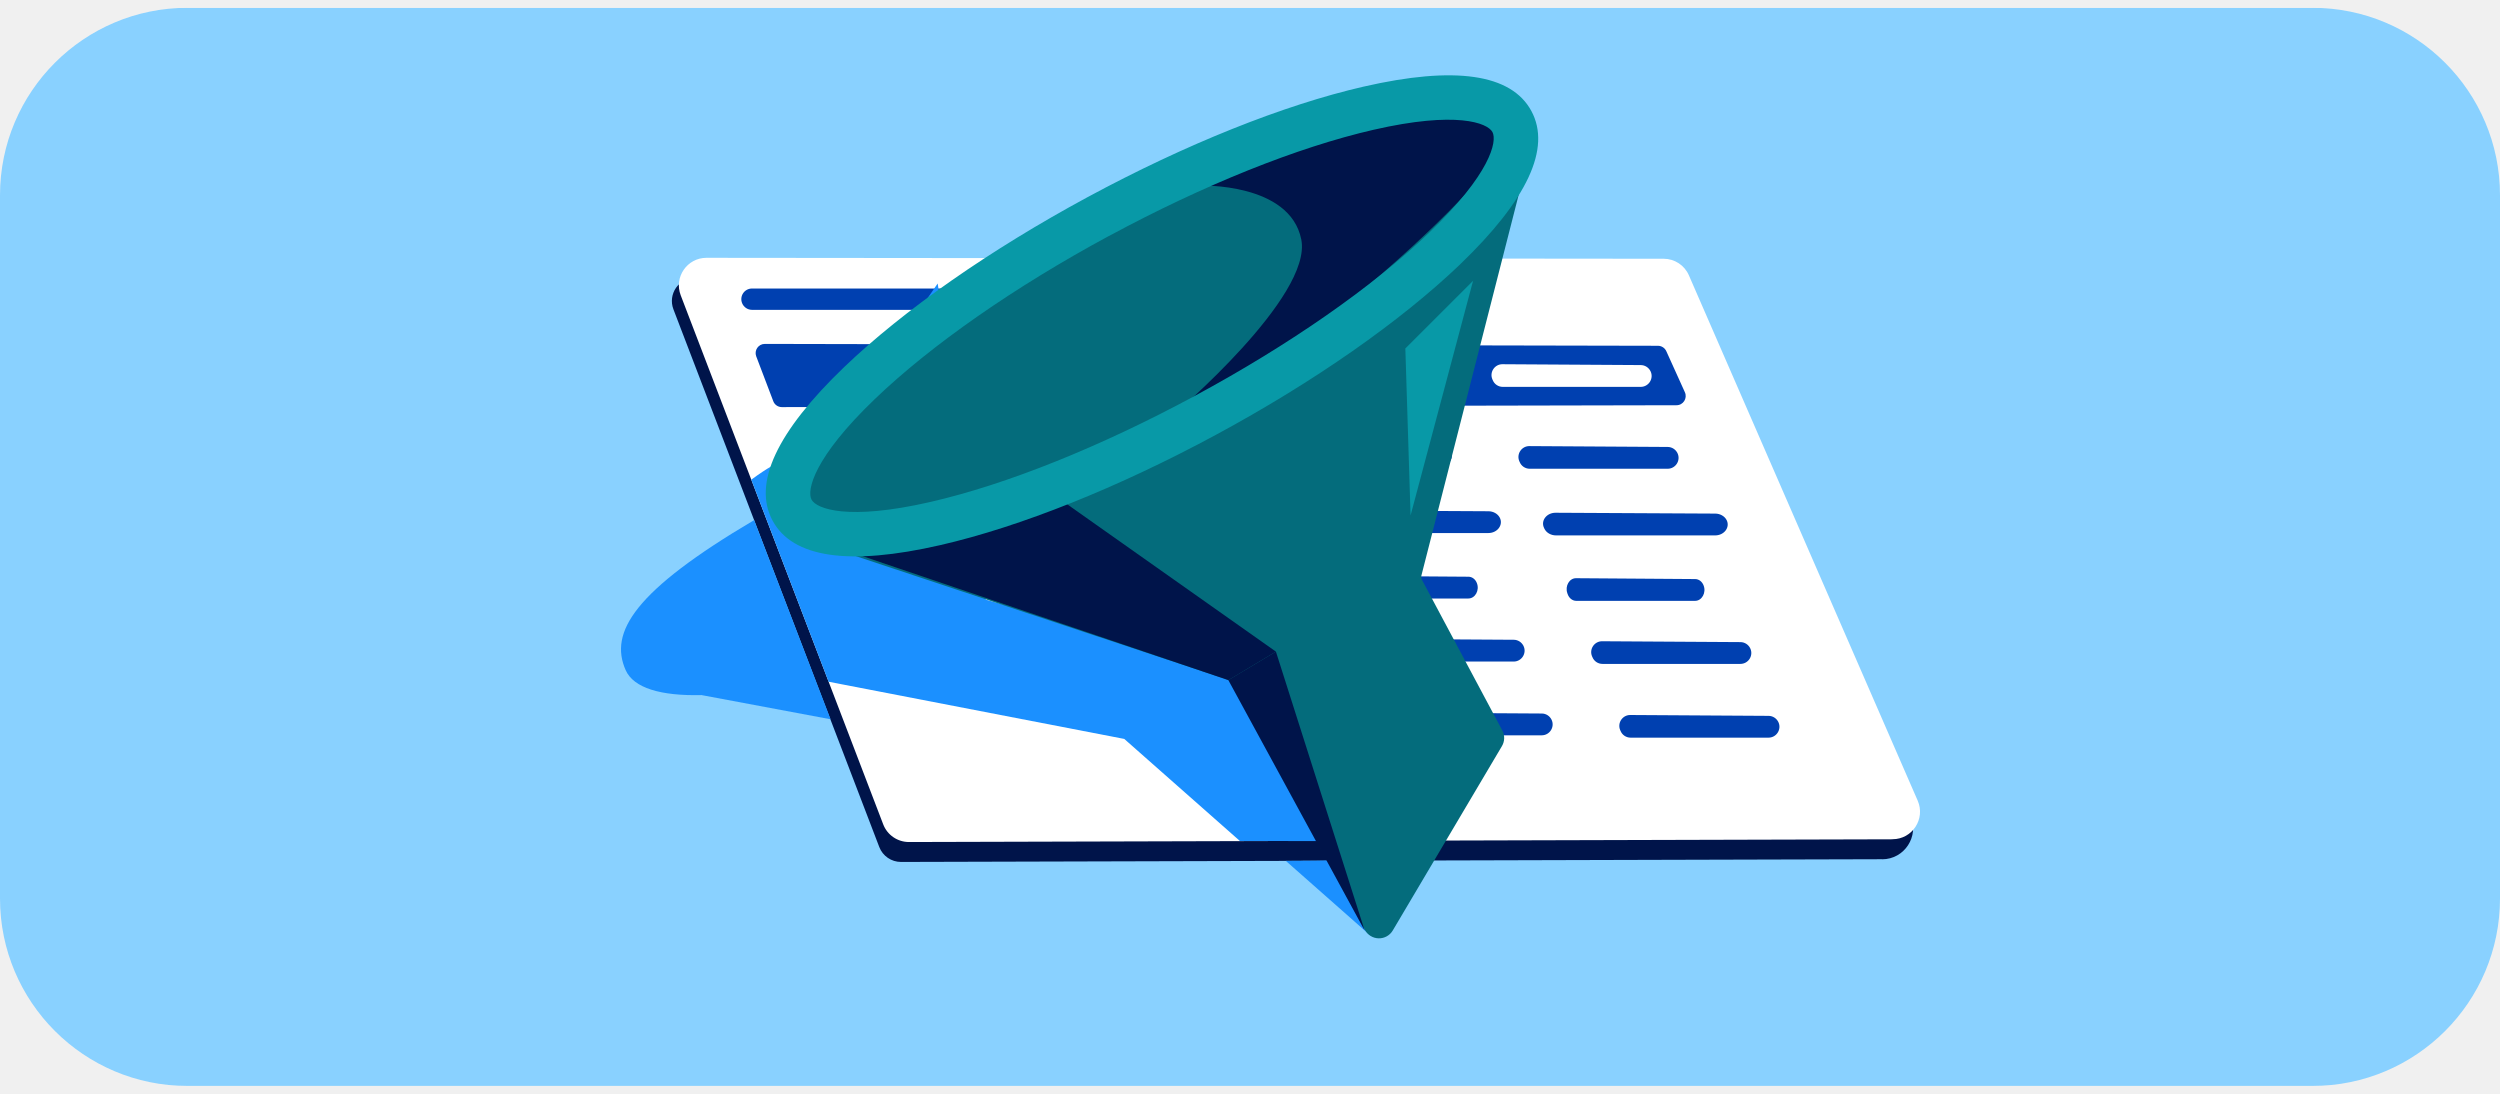
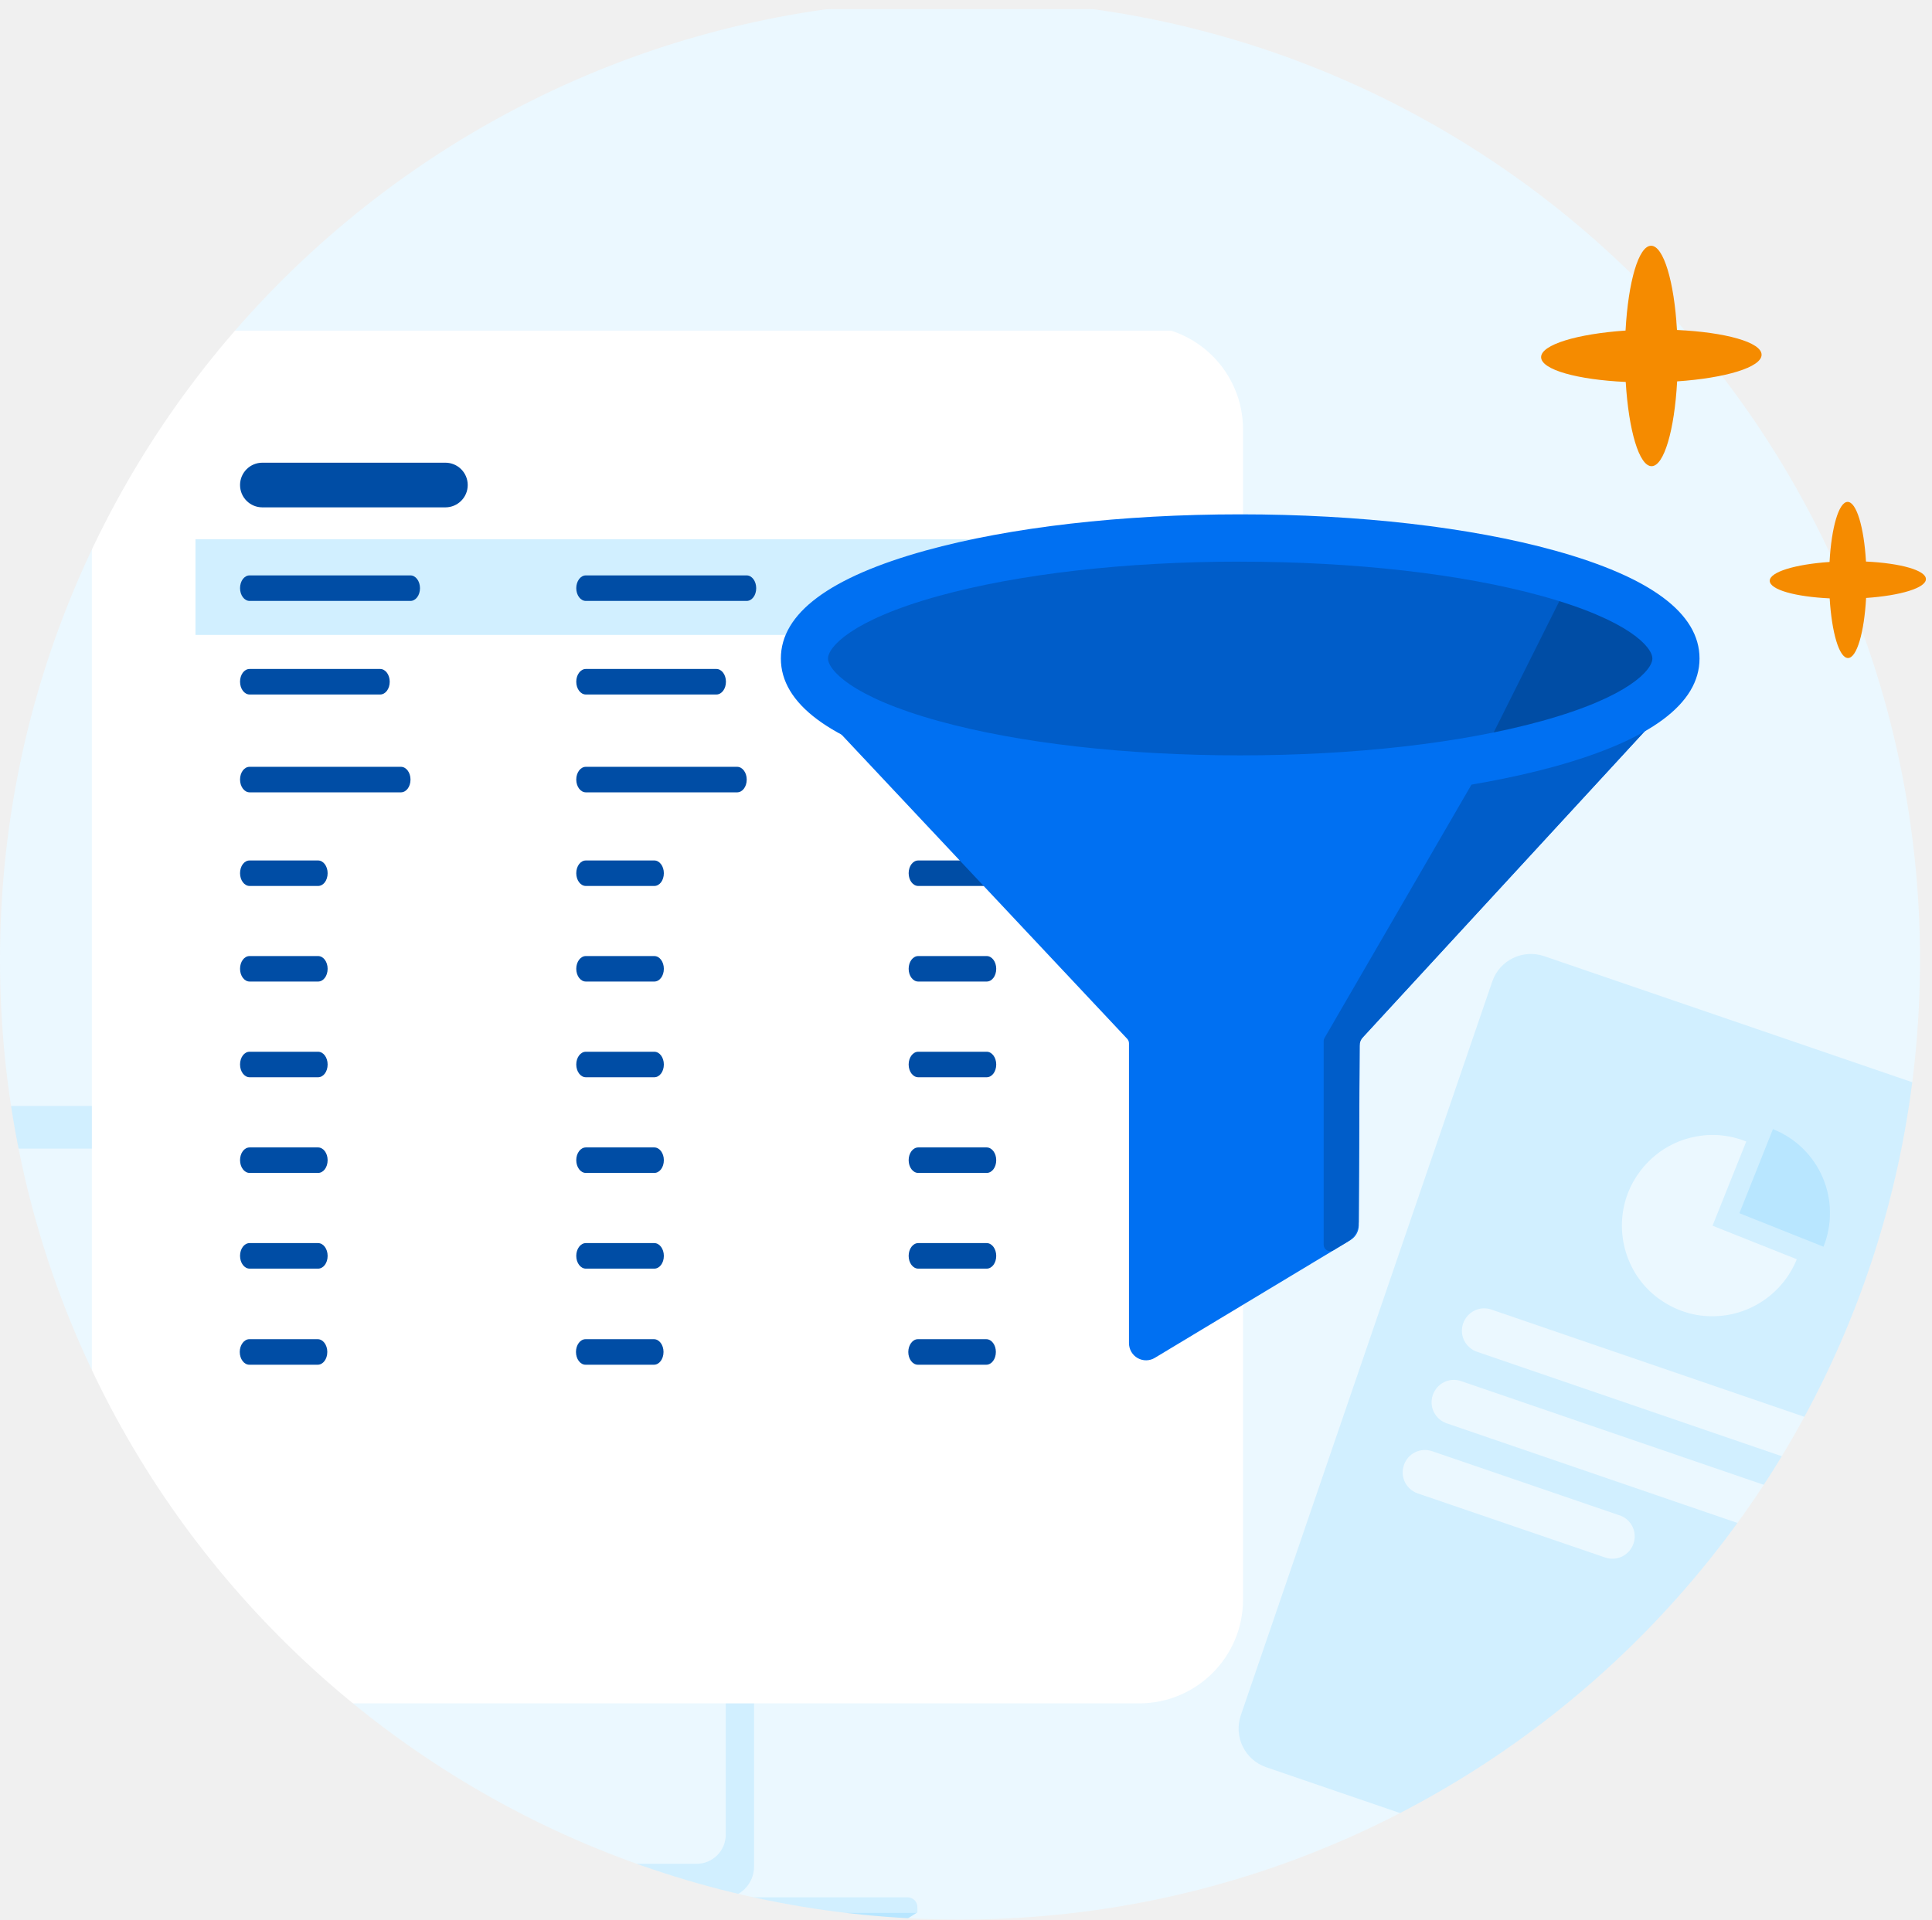
- <svg xmlns="http://www.w3.org/2000/svg" width="160" height="70" viewBox="0 0 160 70" fill="none">
-   <mask id="mask0_4011_81662" style="mask-type:luminance" maskUnits="userSpaceOnUse" x="0" y="0" width="160" height="70">
-     <path d="M160 0.5H0V69.5H160V0.5Z" fill="white" />
+ <svg xmlns="http://www.w3.org/2000/svg" width="161" height="160" viewBox="0 0 161 160" fill="none">
+   <mask id="mask0_2672_44795" style="mask-type:alpha" maskUnits="userSpaceOnUse" x="0" y="0" width="160" height="160">
+     <circle cx="80" cy="80" r="80" fill="#EBF8FF" />
  </mask>
-   <g mask="url(#mask0_4011_81662)">
-     <path d="M148 0.5H12C5.373 0.5 0 5.873 0 12.5V57.5C0 64.127 5.373 69.5 12 69.5H148C154.627 69.5 160 64.127 160 57.5V12.5C160 5.873 154.627 0.5 148 0.5Z" fill="#89D1FF" />
-     <path d="M120.454 54.99L57.664 55.165C57.049 55.165 56.494 54.785 56.274 54.21L43.099 19.795C42.729 18.82 43.444 17.78 44.489 17.78L107.309 17.845L122.274 52.21C122.844 53.525 121.884 54.995 120.454 54.995V54.99Z" fill="#00144A" />
-     <path d="M121.119 53.715L58.174 53.89C57.444 53.89 56.784 53.44 56.524 52.755L43.564 18.895C43.124 17.74 43.974 16.5 45.214 16.5L106.474 16.56C107.174 16.56 107.809 16.975 108.089 17.62L122.734 51.245C123.239 52.41 122.389 53.71 121.124 53.71L121.119 53.715Z" fill="white" />
-     <path d="M107.298 25.935L50.038 26.055C49.794 26.055 49.574 25.905 49.489 25.675L48.398 22.805C48.254 22.42 48.538 22.01 48.949 22.01L106.108 22.13C106.338 22.13 106.548 22.265 106.643 22.475L107.833 25.105C108.008 25.495 107.723 25.935 107.298 25.935Z" fill="#0040B0" />
-     <path d="M105.004 24.76H96.179C95.894 24.76 95.639 24.59 95.534 24.325L95.509 24.27C95.319 23.81 95.664 23.305 96.159 23.31L105.009 23.365C105.279 23.365 105.524 23.525 105.639 23.77C105.854 24.23 105.514 24.76 105.004 24.76Z" fill="white" />
-     <path d="M91.459 24.76H82.633C82.349 24.76 82.094 24.59 81.989 24.325L81.963 24.27C81.773 23.81 82.118 23.305 82.614 23.31L91.463 23.365C91.734 23.365 91.978 23.525 92.094 23.77C92.308 24.23 91.969 24.76 91.459 24.76Z" fill="white" />
-     <path d="M66.449 19.83H48.129C47.849 19.83 47.599 19.66 47.494 19.4C47.314 18.95 47.644 18.465 48.129 18.465H66.449C66.729 18.465 66.979 18.635 67.084 18.895C67.264 19.345 66.934 19.83 66.449 19.83Z" fill="#0040B0" />
-     <path d="M106.728 30H97.903C97.618 30 97.363 29.83 97.258 29.565L97.233 29.51C97.043 29.05 97.388 28.545 97.883 28.55L106.733 28.605C107.003 28.605 107.248 28.765 107.363 29.01C107.578 29.47 107.238 30 106.728 30Z" fill="#0040B0" />
-     <path d="M109.769 34.266H99.584C99.259 34.266 98.964 34.096 98.839 33.831L98.814 33.776C98.599 33.316 98.989 32.81 99.564 32.816L109.774 32.87C110.084 32.87 110.369 33.031 110.499 33.276C110.744 33.736 110.354 34.266 109.769 34.266Z" fill="#0040B0" />
-     <path d="M108.484 38.455H100.884C100.639 38.455 100.419 38.285 100.329 38.02L100.309 37.965C100.149 37.505 100.439 37 100.869 37.005L108.489 37.06C108.724 37.06 108.934 37.22 109.029 37.465C109.214 37.925 108.924 38.455 108.484 38.455Z" fill="#0040B0" />
-     <path d="M111.384 42.49H102.559C102.274 42.49 102.019 42.32 101.914 42.055L101.889 42C101.699 41.54 102.044 41.035 102.539 41.04L111.389 41.095C111.659 41.095 111.904 41.255 112.019 41.5C112.234 41.96 111.894 42.49 111.384 42.49Z" fill="#0040B0" />
-     <path d="M113.184 47.21H104.359C104.074 47.21 103.819 47.04 103.714 46.775L103.689 46.72C103.499 46.26 103.844 45.755 104.339 45.76L113.189 45.815C113.459 45.815 113.704 45.975 113.819 46.22C114.034 46.68 113.694 47.21 113.184 47.21Z" fill="#0040B0" />
-     <path d="M92.219 29.849H83.394C83.109 29.849 82.854 29.68 82.749 29.415L82.724 29.359C82.534 28.899 82.879 28.395 83.374 28.399L92.224 28.454C92.494 28.454 92.739 28.614 92.854 28.859C93.069 29.32 92.729 29.849 92.219 29.849Z" fill="#0040B0" />
-     <path d="M95.253 34.115H85.068C84.743 34.115 84.448 33.945 84.323 33.68L84.298 33.625C84.083 33.165 84.473 32.66 85.048 32.665L95.258 32.72C95.568 32.72 95.853 32.88 95.983 33.125C96.228 33.585 95.838 34.115 95.253 34.115Z" fill="#0040B0" />
-     <path d="M93.974 38.304H86.374C86.129 38.304 85.909 38.135 85.819 37.87L85.799 37.815C85.639 37.355 85.929 36.849 86.359 36.855L93.979 36.91C94.214 36.91 94.424 37.069 94.519 37.315C94.704 37.775 94.414 38.304 93.974 38.304Z" fill="#0040B0" />
-     <path d="M96.874 42.34H88.049C87.764 42.34 87.509 42.17 87.404 41.905L87.379 41.85C87.189 41.39 87.534 40.885 88.029 40.89L96.879 40.945C97.149 40.945 97.394 41.105 97.509 41.35C97.724 41.81 97.384 42.34 96.874 42.34Z" fill="#0040B0" />
-     <path d="M98.669 47.06H89.844C89.559 47.06 89.304 46.89 89.199 46.625L89.174 46.57C88.984 46.11 89.329 45.605 89.824 45.61L98.674 45.665C98.944 45.665 99.189 45.825 99.304 46.07C99.519 46.53 99.179 47.06 98.669 47.06Z" fill="#0040B0" />
-     <path d="M84.587 53.829L82.324 43.795L63.095 38.381L63.007 37.803C63.671 37.526 64.338 37.242 65.01 36.944C78.088 31.163 87.5 23.786 86.033 20.467C84.613 17.256 73.526 19.021 60.961 24.377L60.011 18.144L53.144 28.113C49.988 29.798 50.355 29.041 48.082 30.699L53.03 43.631L71.953 47.291L79.351 53.822" fill="#1B90FF" />
-     <path d="M82.292 55.096L87.711 59.88L86.014 55.035C84.101 55.097 84.205 55.08 82.292 55.096Z" fill="#1B90FF" />
-     <path d="M48.264 33.288C40.574 37.827 38.973 40.47 40.042 42.888C40.55 44.036 42.295 44.547 44.9 44.486L53.158 46.033" fill="#1B90FF" />
-     <path d="M54.567 35.523L78.59 43.507C78.685 43.539 78.765 43.607 78.812 43.696L87.352 59.512C87.438 59.673 87.565 59.807 87.72 59.902C87.875 59.998 88.053 60.05 88.235 60.053C88.417 60.057 88.597 60.012 88.755 59.923C88.914 59.834 89.046 59.705 89.138 59.548L96.123 47.753C96.213 47.601 96.263 47.429 96.267 47.252C96.27 47.075 96.229 46.901 96.145 46.745L91.006 37.112C90.96 37.025 90.947 36.923 90.971 36.828L97.436 11.527L54.567 35.523Z" fill="#046C7C" />
-     <path d="M77.159 26.573C89.881 19.705 98.657 11.29 96.761 7.778C94.865 4.267 83.015 6.988 70.293 13.856C57.572 20.725 48.795 29.14 50.692 32.651C52.588 36.163 64.438 33.442 77.159 26.573Z" fill="#046C7C" />
-     <path d="M78.615 43.529L54.672 35.413L67.861 31.964L81.657 41.703L78.615 43.529Z" fill="#00144A" />
-     <path d="M96.764 7.785C95.907 6.197 79.629 9.239 76.789 11.877C76.789 11.877 82.551 11.674 83.282 15.326C84.012 18.978 75.166 26.486 75.166 26.486C80.847 25.065 97.958 9.996 96.764 7.785Z" fill="#00144A" />
-     <path d="M77.833 27.821C71.572 31.202 65.304 33.71 60.186 34.886C54.343 36.227 50.731 35.703 49.446 33.324C48.162 30.945 49.705 27.639 54.032 23.488C57.824 19.854 63.359 15.99 69.62 12.609C75.881 9.229 82.157 6.717 87.269 5.544C93.112 4.203 96.724 4.727 98.008 7.105C99.292 9.482 97.75 12.791 93.423 16.942C89.629 20.571 84.096 24.44 77.833 27.821ZM70.967 15.104C64.924 18.367 59.605 22.072 55.993 25.535C52.067 29.3 51.622 31.391 51.939 31.978C52.255 32.564 54.249 33.341 59.55 32.124C64.427 31.004 70.448 28.587 76.486 25.326C82.525 22.066 87.848 18.359 91.462 14.895C95.387 11.13 95.833 9.039 95.516 8.451C95.198 7.863 93.205 7.09 87.905 8.306C83.026 9.427 77.013 11.844 70.969 15.107L70.967 15.104Z" fill="#0899A7" />
-     <path d="M81.658 41.702L78.614 43.528L87.339 59.557L81.658 41.702Z" fill="#00144A" />
-     <path d="M89.942 22.301L90.276 32.991L94.276 17.972L89.942 22.301Z" fill="#0899A7" />
+   <g mask="url(#mask0_2672_44795)">
+     <path d="M178.026 0.766H-44.821C-46.273 0.764 -47.712 1.063 -49.054 1.646C-50.396 2.229 -51.616 3.084 -52.644 4.162C-53.671 5.24 -54.487 6.52 -55.043 7.929C-55.599 9.337 -55.885 10.848 -55.885 12.373V149.913C-55.885 152.994 -54.719 155.95 -52.645 158.128C-50.569 160.307 -47.755 161.531 -44.821 161.531H178.026C180.961 161.531 183.775 160.307 185.85 158.128C187.925 155.95 189.091 152.994 189.091 149.913V12.373C189.091 10.848 188.805 9.337 188.248 7.929C187.692 6.52 186.877 5.24 185.849 4.162C184.822 3.084 183.602 2.229 182.26 1.646C180.917 1.063 179.479 0.764 178.026 0.766Z" fill="#EBF8FF" />
+     <path d="M60.222 92.182H-33.466C-34.91 92.182 -36.08 93.354 -36.08 94.801V155.585C-36.08 157.032 -34.91 158.204 -33.466 158.204H60.222C61.666 158.204 62.837 157.032 62.837 155.585V94.801C62.837 93.354 61.666 92.182 60.222 92.182Z" fill="#D1EFFF" />
+     <path d="M58.053 95.739H-31.427C-32.767 95.739 -33.853 96.828 -33.853 98.17V152.919C-33.853 154.262 -32.767 155.35 -31.427 155.35H58.053C59.393 155.35 60.479 154.262 60.479 152.919V98.17C60.479 96.828 59.393 95.739 58.053 95.739Z" fill="#EBF8FF" />
+     <path d="M76.449 159.413H-46.709L-43.617 160.67C-43.422 160.749 -43.214 160.79 -43.004 160.792L73.285 161.082C73.592 161.083 73.893 160.998 74.153 160.836L76.447 159.404L76.449 159.413Z" fill="#B8E6FF" />
+     <path d="M76.449 158.961C76.449 158.743 76.362 158.534 76.208 158.381C76.054 158.227 75.845 158.141 75.628 158.141H-45.887C-46.105 158.141 -46.313 158.227 -46.467 158.381C-46.621 158.534 -46.708 158.743 -46.709 158.961V159.413H76.449V158.961Z" fill="#D1EFFF" />
+     <path d="M7.705 158.115H21.908V158.405C21.908 158.712 21.786 159.007 21.57 159.224C21.352 159.442 21.058 159.564 20.752 159.564H8.854C8.547 159.564 8.253 159.442 8.036 159.224C7.819 159.007 7.697 158.712 7.697 158.405V158.115H7.705Z" fill="#9EDDFF" />
+     <path d="M13.559 94.508C13.908 94.508 14.192 94.224 14.192 93.874C14.192 93.523 13.908 93.239 13.559 93.239C13.209 93.239 12.925 93.523 12.925 93.874C12.925 94.224 13.209 94.508 13.559 94.508Z" fill="#B8E6FF" />
+     <path d="M170.718 94.097L128.68 79.697C126.895 79.091 124.958 80.034 124.352 81.819L103.4 142.973C102.794 144.758 103.737 146.695 105.523 147.302L147.56 161.702C149.346 162.308 151.283 161.365 151.889 159.579L172.84 98.426C173.447 96.641 172.504 94.704 170.718 94.097Z" fill="#D1EFFF" />
+     <path d="M145.506 95.141C144.125 94.585 142.592 94.45 141.144 94.77C139.678 95.073 138.348 95.814 137.304 96.892C136.259 97.97 135.552 99.317 135.283 100.783C135.013 102.248 135.182 103.764 135.771 105.145C136.36 106.526 137.337 107.688 138.6 108.496C139.847 109.305 141.312 109.743 142.811 109.709C144.31 109.692 145.758 109.221 146.988 108.378C148.217 107.536 149.177 106.341 149.733 104.959L142.71 102.164L145.523 95.141H145.506Z" fill="#EBF8FF" />
+     <path d="M147.745 94.114L144.95 101.121L151.956 103.916C152.327 102.99 152.512 102.013 152.495 101.02C152.495 100.026 152.276 99.049 151.889 98.139C151.501 97.23 150.929 96.405 150.221 95.714C149.514 95.024 148.672 94.485 147.745 94.114Z" fill="#B8E6FF" />
+     <path d="M153.573 119.192L124.284 109.154C123.308 108.817 122.263 109.339 121.927 110.316C121.59 111.293 122.112 112.337 123.089 112.674L152.377 122.712C153.354 123.049 154.398 122.527 154.735 121.55C155.072 120.573 154.55 119.529 153.573 119.192Z" fill="#EBF8FF" />
+     <path d="M151.047 125.154L121.758 115.116C120.781 114.779 119.737 115.301 119.4 116.278C119.063 117.255 119.585 118.299 120.562 118.636L149.851 128.674C150.828 129.011 151.889 128.489 152.209 127.512C152.545 126.535 152.023 125.491 151.047 125.154Z" fill="#EBF8FF" />
+     <path d="M134.946 126.3L119.35 120.961C118.373 120.624 117.312 121.146 116.992 122.123C116.655 123.1 117.177 124.144 118.154 124.481L133.767 129.82C134.744 130.157 135.788 129.634 136.125 128.658C136.461 127.681 135.939 126.637 134.963 126.3H134.946Z" fill="#EBF8FF" />
+     <g clip-path="url(#clip0_2672_44795)">
+       <path d="M94.934 27.144H16.078C11.299 27.144 7.426 31.017 7.426 35.795V133.324C7.426 138.103 11.299 141.976 16.078 141.976H94.934C99.712 141.976 103.586 138.103 103.586 133.324V35.795C103.586 31.017 99.712 27.144 94.934 27.144Z" fill="white" />
+       <path fill-rule="evenodd" clip-rule="evenodd" d="M16.291 36.441C16.291 36.048 16.399 35.732 16.531 35.732H93.982C94.114 35.732 94.222 36.033 94.222 36.441V132.682C94.222 133.075 94.114 133.391 93.982 133.391H16.531C16.399 133.391 16.291 133.09 16.291 132.682V36.441Z" fill="white" />
+       <path d="M94.228 44.945H16.291V52.922H94.228V44.945Z" fill="#D1EFFF" />
+       <path d="M20.802 47.96H34.203C34.642 47.96 34.999 48.437 34.999 49.026C34.999 49.626 34.642 50.088 34.203 50.088H20.802C20.361 50.088 20.004 49.611 20.004 49.026C20.004 48.437 20.349 47.96 20.802 47.96Z" fill="#004DA5" />
+       <path d="M20.802 55.759H31.682C32.12 55.759 32.477 56.236 32.477 56.822C32.477 57.422 32.12 57.887 31.682 57.887H20.802C20.361 57.887 20.004 57.41 20.004 56.822C20.004 56.236 20.349 55.759 20.802 55.759Z" fill="#004DA5" />
+       <path d="M20.802 63.915H33.411C33.852 63.915 34.209 64.392 34.209 64.978C34.209 65.578 33.852 66.043 33.411 66.043H20.802C20.361 66.043 20.004 65.566 20.004 64.978C20.004 64.389 20.349 63.915 20.802 63.915Z" fill="#004DA5" />
+       <path d="M20.802 71.721H26.506C26.948 71.721 27.302 72.198 27.302 72.783C27.302 73.384 26.948 73.846 26.506 73.846H20.802C20.361 73.846 20.004 73.372 20.004 72.783C20.004 72.189 20.349 71.721 20.802 71.721Z" fill="#004DA5" />
+       <path d="M20.802 79.688H26.506C26.948 79.688 27.302 80.162 27.302 80.75C27.302 81.351 26.948 81.813 26.506 81.813H20.802C20.361 81.813 20.004 81.339 20.004 80.75C20.004 80.162 20.349 79.688 20.802 79.688Z" fill="#004DA5" />
+       <path d="M20.802 95.64H26.506C26.948 95.64 27.302 96.114 27.302 96.702C27.302 97.303 26.948 97.765 26.506 97.765H20.802C20.361 97.765 20.004 97.288 20.004 96.702C20.004 96.114 20.349 95.64 20.802 95.64Z" fill="#004DA5" />
+       <path d="M20.802 87.664H26.506C26.948 87.664 27.302 88.138 27.302 88.727C27.302 89.327 26.948 89.79 26.506 89.79H20.802C20.361 89.79 20.004 89.315 20.004 88.727C20.004 88.138 20.349 87.664 20.802 87.664Z" fill="#004DA5" />
+       <path d="M20.802 103.613H26.506C26.948 103.613 27.302 104.091 27.302 104.679C27.302 105.279 26.948 105.742 26.506 105.742H20.802C20.361 105.742 20.004 105.264 20.004 104.679C20.004 104.091 20.349 103.613 20.802 103.613Z" fill="#004DA5" />
+       <path d="M20.776 111.623H26.479C26.918 111.623 27.275 112.1 27.275 112.686C27.275 113.286 26.918 113.751 26.479 113.751H20.776C20.337 113.751 19.98 113.274 19.98 112.686C19.98 112.1 20.349 111.623 20.776 111.623Z" fill="#004DA5" />
+       <path d="M48.821 47.96H62.221C62.66 47.96 63.017 48.437 63.017 49.026C63.017 49.626 62.66 50.088 62.221 50.088H48.821C48.379 50.088 48.022 49.611 48.022 49.026C48.022 48.437 48.379 47.96 48.821 47.96Z" fill="#004DA5" />
+       <path d="M48.821 55.759H59.7C60.138 55.759 60.495 56.236 60.495 56.822C60.495 57.422 60.138 57.887 59.7 57.887H48.821C48.379 57.887 48.022 57.41 48.022 56.822C48.022 56.236 48.379 55.759 48.821 55.759Z" fill="#004DA5" />
+       <path d="M48.821 63.915H61.429C61.87 63.915 62.227 64.392 62.227 64.978C62.227 65.578 61.87 66.043 61.429 66.043H48.821C48.379 66.043 48.022 65.566 48.022 64.978C48.022 64.389 48.379 63.915 48.821 63.915Z" fill="#004DA5" />
+       <path d="M48.821 71.721H54.524C54.966 71.721 55.32 72.198 55.32 72.783C55.32 73.384 54.966 73.846 54.524 73.846H48.821C48.379 73.846 48.022 73.372 48.022 72.783C48.022 72.189 48.379 71.721 48.821 71.721Z" fill="#004DA5" />
+       <path d="M48.821 79.688H54.524C54.966 79.688 55.32 80.162 55.32 80.75C55.32 81.351 54.966 81.813 54.524 81.813H48.821C48.379 81.813 48.022 81.339 48.022 80.75C48.022 80.162 48.379 79.688 48.821 79.688Z" fill="#004DA5" />
+       <path d="M48.821 95.64H54.524C54.966 95.64 55.32 96.114 55.32 96.702C55.32 97.303 54.966 97.765 54.524 97.765H48.821C48.379 97.765 48.022 97.288 48.022 96.702C48.022 96.114 48.379 95.64 48.821 95.64Z" fill="#004DA5" />
+       <path d="M48.821 87.664H54.524C54.966 87.664 55.32 88.138 55.32 88.727C55.32 89.327 54.966 89.79 54.524 89.79H48.821C48.379 89.79 48.022 89.315 48.022 88.727C48.022 88.138 48.379 87.664 48.821 87.664Z" fill="#004DA5" />
+       <path d="M48.821 103.613H54.524C54.966 103.613 55.32 104.091 55.32 104.679C55.32 105.279 54.966 105.742 54.524 105.742H48.821C48.379 105.742 48.022 105.264 48.022 104.679C48.022 104.091 48.379 103.613 48.821 103.613Z" fill="#004DA5" />
+       <path d="M48.794 111.623H54.497C54.936 111.623 55.293 112.1 55.293 112.686C55.293 113.286 54.936 113.751 54.497 113.751H48.794C48.355 113.751 47.998 113.274 47.998 112.686C47.998 112.1 48.355 111.623 48.794 111.623Z" fill="#004DA5" />
+       <path d="M76.52 47.96H89.921C90.359 47.96 90.716 48.437 90.716 49.026C90.716 49.626 90.359 50.088 89.921 50.088H76.52C76.078 50.088 75.721 49.611 75.721 49.026C75.721 48.437 76.078 47.96 76.52 47.96Z" fill="#004DA5" />
+       <path d="M76.52 55.759H87.399C87.837 55.759 88.195 56.236 88.195 56.822C88.195 57.422 87.837 57.887 87.399 57.887H76.52C76.078 57.887 75.721 57.41 75.721 56.822C75.721 56.236 76.078 55.759 76.52 55.759Z" fill="#004DA5" />
+       <path d="M76.52 63.915H89.128C89.569 63.915 89.927 64.392 89.927 64.978C89.927 65.578 89.569 66.043 89.128 66.043H76.52C76.078 66.043 75.721 65.566 75.721 64.978C75.721 64.389 76.078 63.915 76.52 63.915Z" fill="#004DA5" />
+       <path d="M76.52 71.721H82.224C82.662 71.721 83.019 72.198 83.019 72.783C83.019 73.384 82.662 73.846 82.224 73.846H76.52C76.078 73.846 75.721 73.372 75.721 72.783C75.721 72.189 76.078 71.721 76.52 71.721Z" fill="#004DA5" />
+       <path d="M76.52 79.688H82.224C82.662 79.688 83.019 80.162 83.019 80.75C83.019 81.351 82.662 81.813 82.224 81.813H76.52C76.078 81.813 75.721 81.339 75.721 80.75C75.721 80.162 76.078 79.688 76.52 79.688Z" fill="#004DA5" />
+       <path d="M76.52 95.64H82.224C82.662 95.64 83.019 96.114 83.019 96.702C83.019 97.303 82.662 97.765 82.224 97.765H76.52C76.078 97.765 75.721 97.288 75.721 96.702C75.721 96.114 76.078 95.64 76.52 95.64Z" fill="#004DA5" />
+       <path d="M76.52 87.664H82.224C82.662 87.664 83.019 88.138 83.019 88.727C83.019 89.327 82.662 89.79 82.224 89.79H76.52C76.078 89.79 75.721 89.315 75.721 88.727C75.721 88.138 76.078 87.664 76.52 87.664Z" fill="#004DA5" />
+       <path d="M76.52 103.613H82.224C82.662 103.613 83.019 104.091 83.019 104.679C83.019 105.279 82.662 105.742 82.224 105.742H76.52C76.078 105.742 75.721 105.264 75.721 104.679C75.721 104.091 76.078 103.613 76.52 103.613Z" fill="#004DA5" />
+       <path d="M76.487 111.623H82.191C82.632 111.623 82.989 112.1 82.989 112.686C82.989 113.286 82.632 113.751 82.191 113.751H76.487C76.046 113.751 75.691 113.274 75.691 112.686C75.697 112.1 76.052 111.623 76.487 111.623Z" fill="#004DA5" />
+       <path d="M37.115 38.566H21.865C20.837 38.566 20.004 39.4 20.004 40.428C20.004 41.456 20.837 42.289 21.865 42.289H37.115C38.143 42.289 38.977 41.456 38.977 40.428C38.977 39.4 38.143 38.566 37.115 38.566Z" fill="#004DA5" />
+     </g>
+     <path d="M69.873 60.959L93.936 86.589C94.03 86.692 94.083 86.826 94.082 86.966V111.953C94.082 112.206 94.148 112.455 94.275 112.674C94.402 112.893 94.584 113.074 94.804 113.198C95.024 113.323 95.273 113.386 95.525 113.383C95.778 113.379 96.024 113.308 96.24 113.176L112.538 103.362C112.749 103.236 112.923 103.057 113.044 102.844C113.165 102.63 113.229 102.389 113.23 102.143L113.306 86.966C113.306 86.829 113.358 86.697 113.45 86.596L138.015 59.918L69.873 60.959Z" fill="#0070F2" />
+     <path d="M110.307 86.797V103.746C110.307 103.842 110.332 103.936 110.38 104.018C110.427 104.101 110.496 104.169 110.579 104.216C110.662 104.263 110.756 104.288 110.851 104.286C110.947 104.285 111.04 104.259 111.122 104.209L112.277 103.513C112.566 103.339 112.804 103.093 112.97 102.799C113.136 102.505 113.224 102.174 113.225 101.836L113.298 87.17C113.301 86.898 113.404 86.636 113.587 86.436L137.162 60.834C137.233 60.756 137.28 60.659 137.297 60.555C137.314 60.451 137.3 60.344 137.257 60.247C137.213 60.151 137.143 60.069 137.054 60.012C136.966 59.955 136.862 59.925 136.757 59.927C136.698 59.928 136.639 59.939 136.584 59.96L123.083 64.854C122.964 64.898 122.865 64.982 122.801 65.092L110.378 86.514C110.329 86.6 110.305 86.698 110.307 86.797Z" fill="#005DC9" />
+     <path d="M103.348 64.931C123.403 64.931 139.661 60.433 139.661 54.886C139.661 49.338 123.403 44.841 103.348 44.841C83.293 44.841 67.035 49.338 67.035 54.886C67.035 60.433 83.293 64.931 103.348 64.931Z" fill="#005DC9" />
+     <path d="M139.661 54.895C139.661 52.386 136.333 50.093 130.833 48.333L123.36 63.279C133.181 61.471 139.661 58.387 139.661 54.895Z" fill="#004DA5" />
+     <path d="M103.348 66.902C93.478 66.902 84.174 65.831 77.152 63.89C69.136 61.671 65.072 58.644 65.072 54.886C65.072 51.127 69.134 48.103 77.152 45.884C84.174 43.943 93.478 42.871 103.348 42.871C113.218 42.871 122.534 43.943 129.547 45.884C137.562 48.103 141.627 51.129 141.627 54.886C141.627 58.642 137.565 61.671 129.547 63.89C122.524 65.824 113.22 66.902 103.348 66.902ZM103.348 46.812C93.822 46.812 84.887 47.832 78.196 49.682C70.922 51.695 69.001 53.959 69.001 54.886C69.001 55.812 70.922 58.079 78.196 60.091C84.887 61.942 93.829 62.961 103.348 62.961C112.867 62.961 121.809 61.942 128.502 60.091C135.774 58.079 137.697 55.815 137.697 54.886C137.697 53.957 135.774 51.695 128.502 49.682C121.809 47.832 112.877 46.817 103.348 46.817V46.812Z" fill="#0070F2" />
  </g>
+   <path d="M146.798 29.565C146.798 28.525 143.78 27.693 139.747 27.504C139.517 23.476 138.629 20.481 137.589 20.483C136.549 20.486 135.684 23.504 135.463 27.552C131.419 27.829 128.412 28.733 128.426 29.775C128.44 30.817 131.444 31.649 135.477 31.836C135.719 35.864 136.595 38.859 137.633 38.857C138.67 38.854 139.54 35.836 139.761 31.788C143.805 31.511 146.81 30.607 146.798 29.565Z" fill="#F58B00" />
+   <path d="M160.492 48.266C160.492 47.529 158.354 46.94 155.498 46.806C155.335 43.953 154.706 41.831 153.969 41.833C153.233 41.835 152.62 43.972 152.463 46.84C149.599 47.036 147.469 47.676 147.479 48.414C147.488 49.153 149.616 49.742 152.473 49.874C152.645 52.728 153.265 54.849 154 54.847C154.735 54.846 155.351 52.708 155.508 49.84C158.372 49.644 160.501 49.004 160.492 48.266Z" fill="#F58B00" />
+   <defs>
+     <clipPath id="clip0_2672_44795">
+       <rect width="96.16" height="114.833" fill="white" transform="translate(7.65527 27.5596)" />
+     </clipPath>
+   </defs>
</svg>
